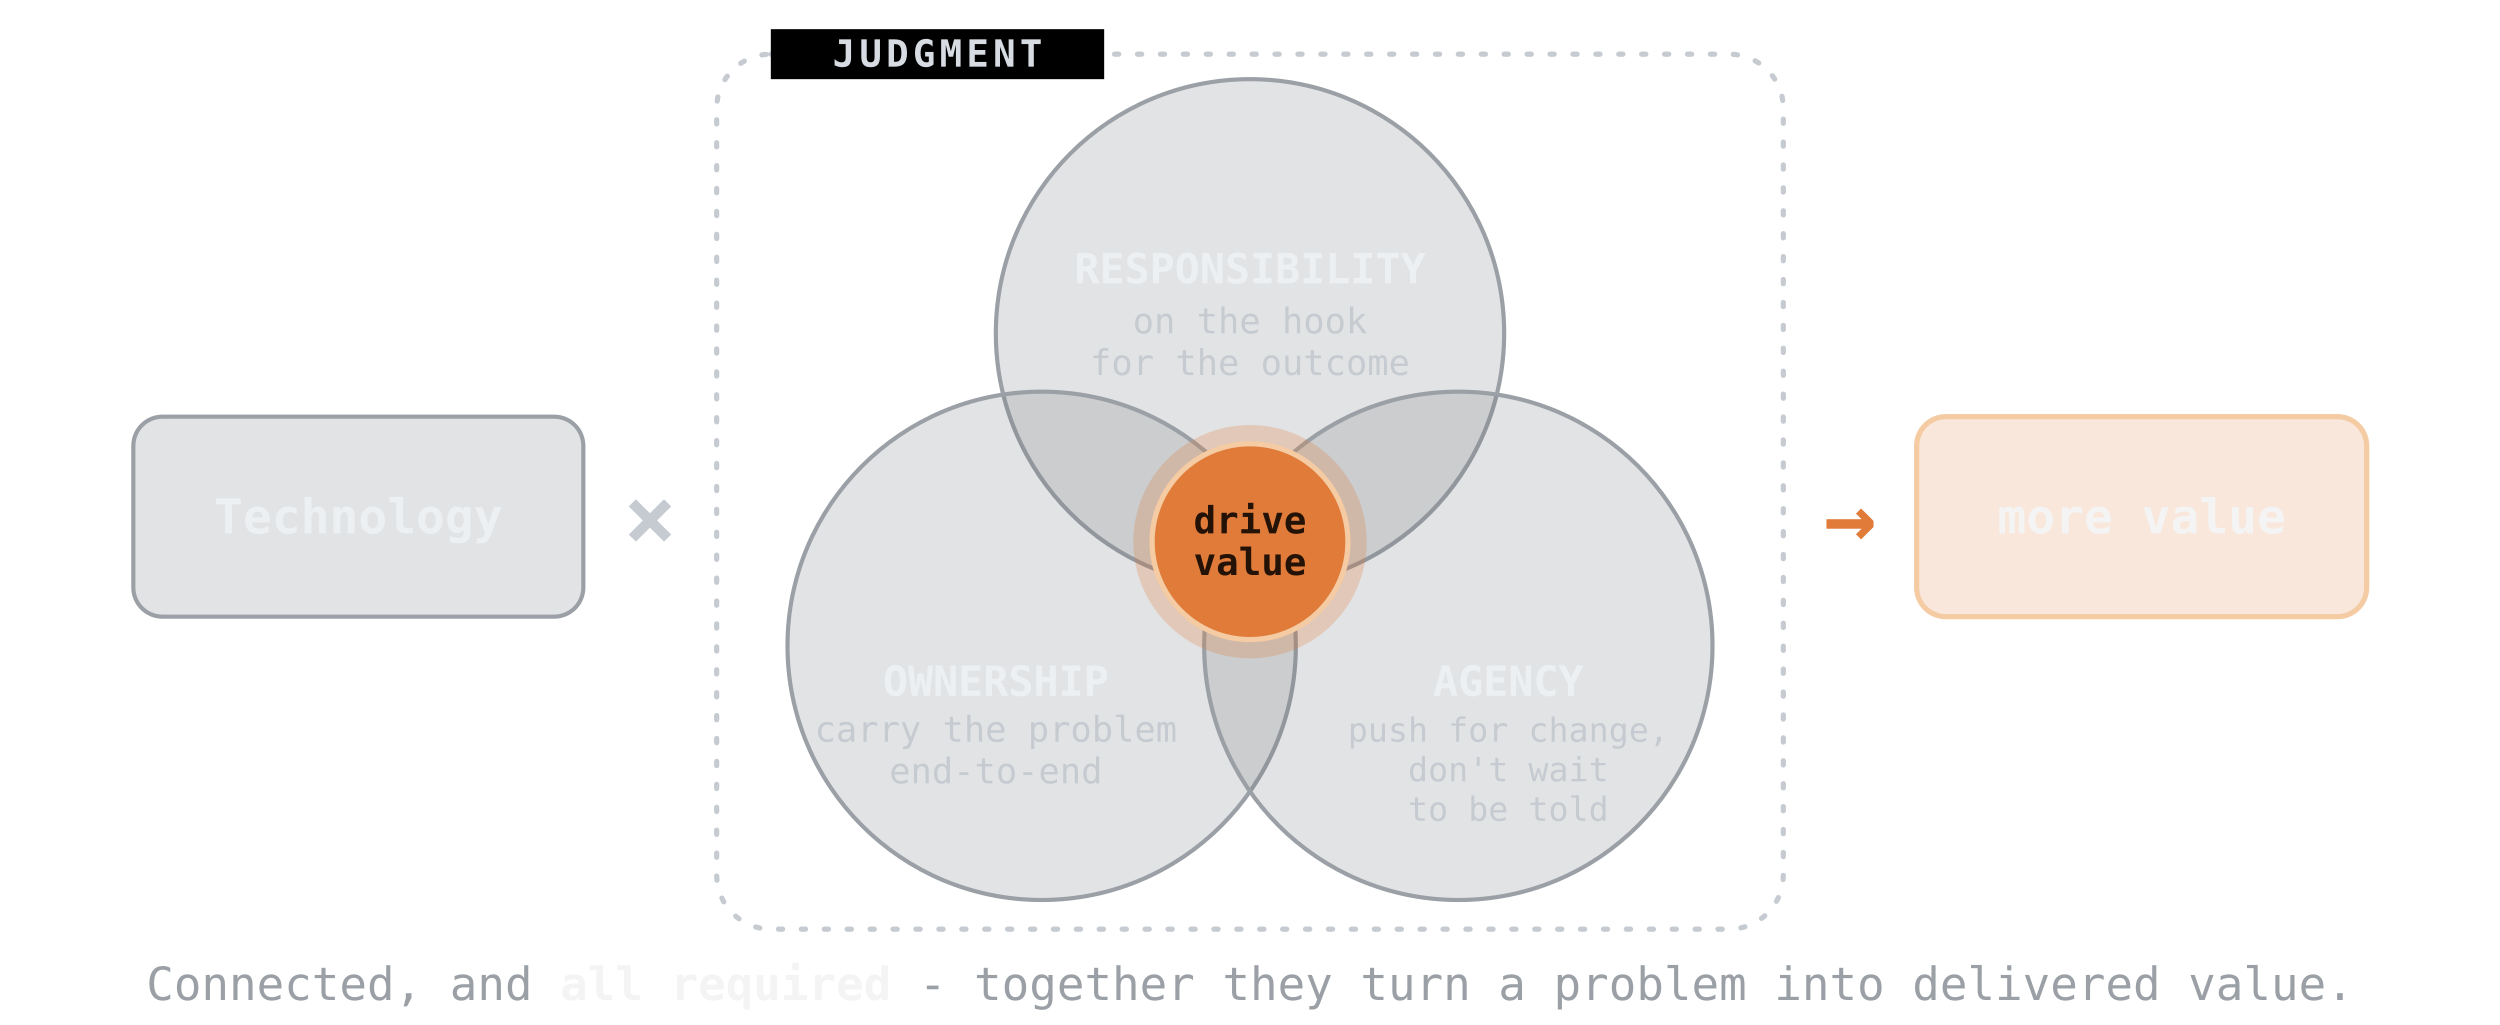
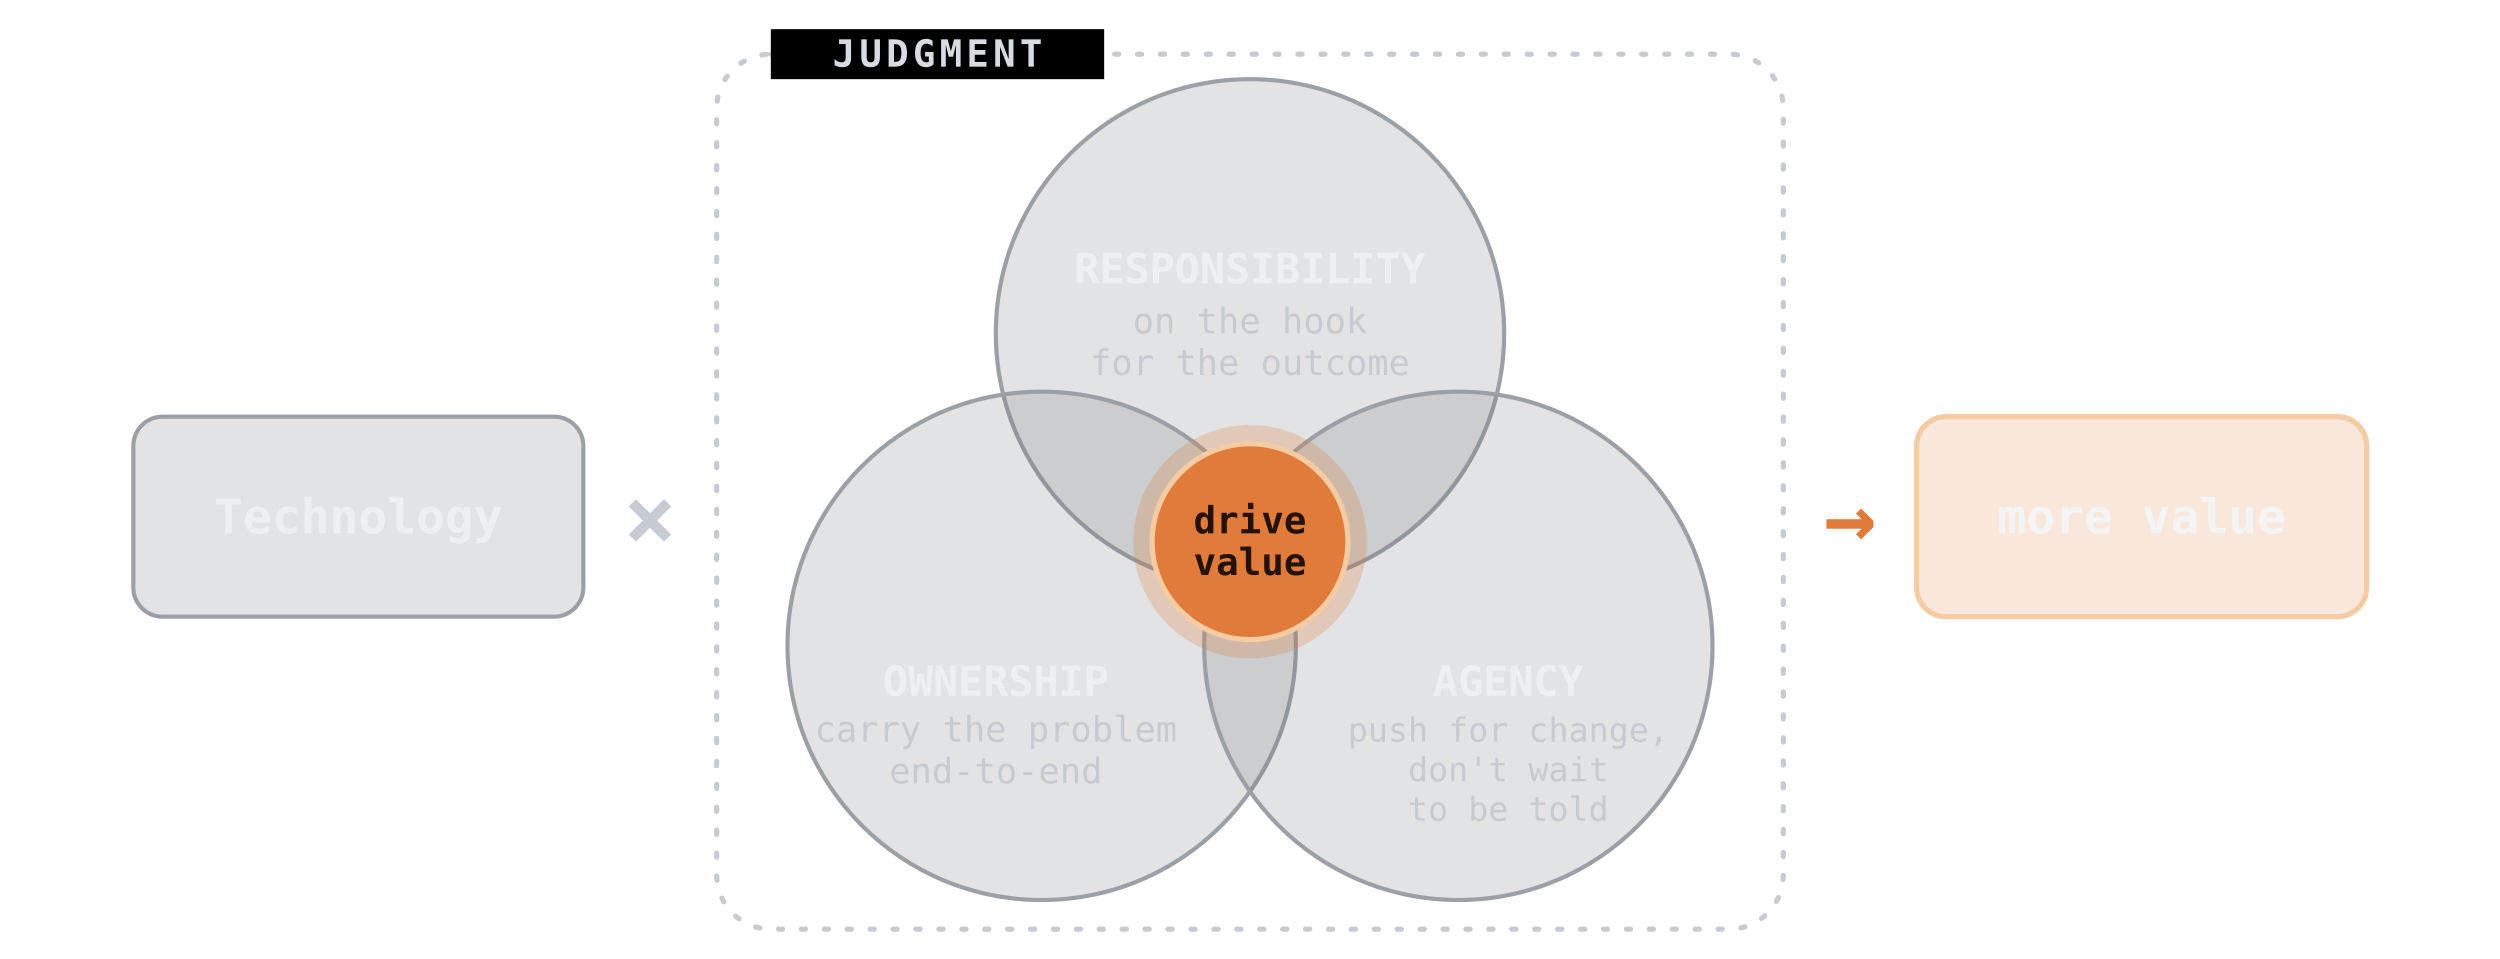
- <svg xmlns="http://www.w3.org/2000/svg" viewBox="0 112 1200 492" font-family="'JetBrains Mono', ui-monospace, Menlo, Consolas, monospace">
+ <svg xmlns="http://www.w3.org/2000/svg" viewBox="0 112 1200 460" font-family="'JetBrains Mono', ui-monospace, Menlo, Consolas, monospace">
  <rect x="344" y="138" width="512" height="420" rx="26" fill="none" stroke="#C6CBD1" stroke-width="2.5" stroke-dasharray="2 9" stroke-linecap="round" />
  <g fill="#6E747C" fill-opacity="0.20" stroke="#9AA0A6" stroke-width="2">
    <circle cx="600" cy="272" r="122" />
    <circle cx="500" cy="422" r="122" />
    <circle cx="700" cy="422" r="122" />
  </g>
  <text x="600" y="248" text-anchor="middle" fill="#EDF0F3" font-size="20" font-weight="700">RESPONSIBILITY</text>
  <text x="600" y="272" text-anchor="middle" fill="#C6CBD1" font-size="17">on the hook</text>
  <text x="600" y="292" text-anchor="middle" fill="#C6CBD1" font-size="17">for the outcome</text>
  <text x="478" y="446" text-anchor="middle" fill="#EDF0F3" font-size="20" font-weight="700">OWNERSHIP</text>
  <text x="478" y="468" text-anchor="middle" fill="#C6CBD1" font-size="17">carry the problem</text>
  <text x="478" y="488" text-anchor="middle" fill="#C6CBD1" font-size="17">end-to-end</text>
  <text x="724" y="446" text-anchor="middle" fill="#EDF0F3" font-size="20" font-weight="700">AGENCY</text>
  <text x="724" y="468" text-anchor="middle" fill="#C6CBD1" font-size="16">push for change,</text>
  <text x="724" y="487" text-anchor="middle" fill="#C6CBD1" font-size="16">don't wait</text>
  <text x="724" y="506" text-anchor="middle" fill="#C6CBD1" font-size="16">to be told</text>
  <circle cx="600" cy="372" r="56" fill="#E07B39" fill-opacity="0.25" />
  <circle cx="600" cy="372" r="47" fill="#E07B39" stroke="#F4CBA2" stroke-width="2.5" />
  <text x="600" y="368" text-anchor="middle" fill="#241206" font-size="18" font-weight="700">drive</text>
  <text x="600" y="388" text-anchor="middle" fill="#241206" font-size="18" font-weight="700">value</text>
-   <text x="600" y="592" text-anchor="middle" fill="#9AA0A6" font-size="22">Connected, and <tspan fill="#F4F4F4" font-weight="700">all required</tspan> - together they turn a problem into delivered value.</text>
  <rect x="370" y="126" width="160" height="24" fill="#000000" />
  <text x="450" y="144" text-anchor="middle" fill="#D7DCE3" font-size="18" font-weight="700" letter-spacing="2">JUDGMENT</text>
  <rect x="64" y="312" width="216" height="96" rx="14" fill="#6E747C" fill-opacity="0.20" stroke="#9AA0A6" stroke-width="2" />
  <text x="172" y="368" text-anchor="middle" fill="#EDF0F3" font-size="23" font-weight="700">Technology</text>
  <text x="312" y="375" text-anchor="middle" fill="#C6CBD1" font-size="42" font-weight="700">×</text>
  <text x="888" y="375" text-anchor="middle" fill="#E07B39" font-size="42" font-weight="700">→</text>
  <rect x="920" y="312" width="216" height="96" rx="14" fill="#E07B39" fill-opacity="0.18" stroke="#F4CBA2" stroke-width="2.5" />
  <text x="1028" y="368" text-anchor="middle" fill="#F4F4F4" font-size="23" font-weight="700">more value</text>
</svg>
